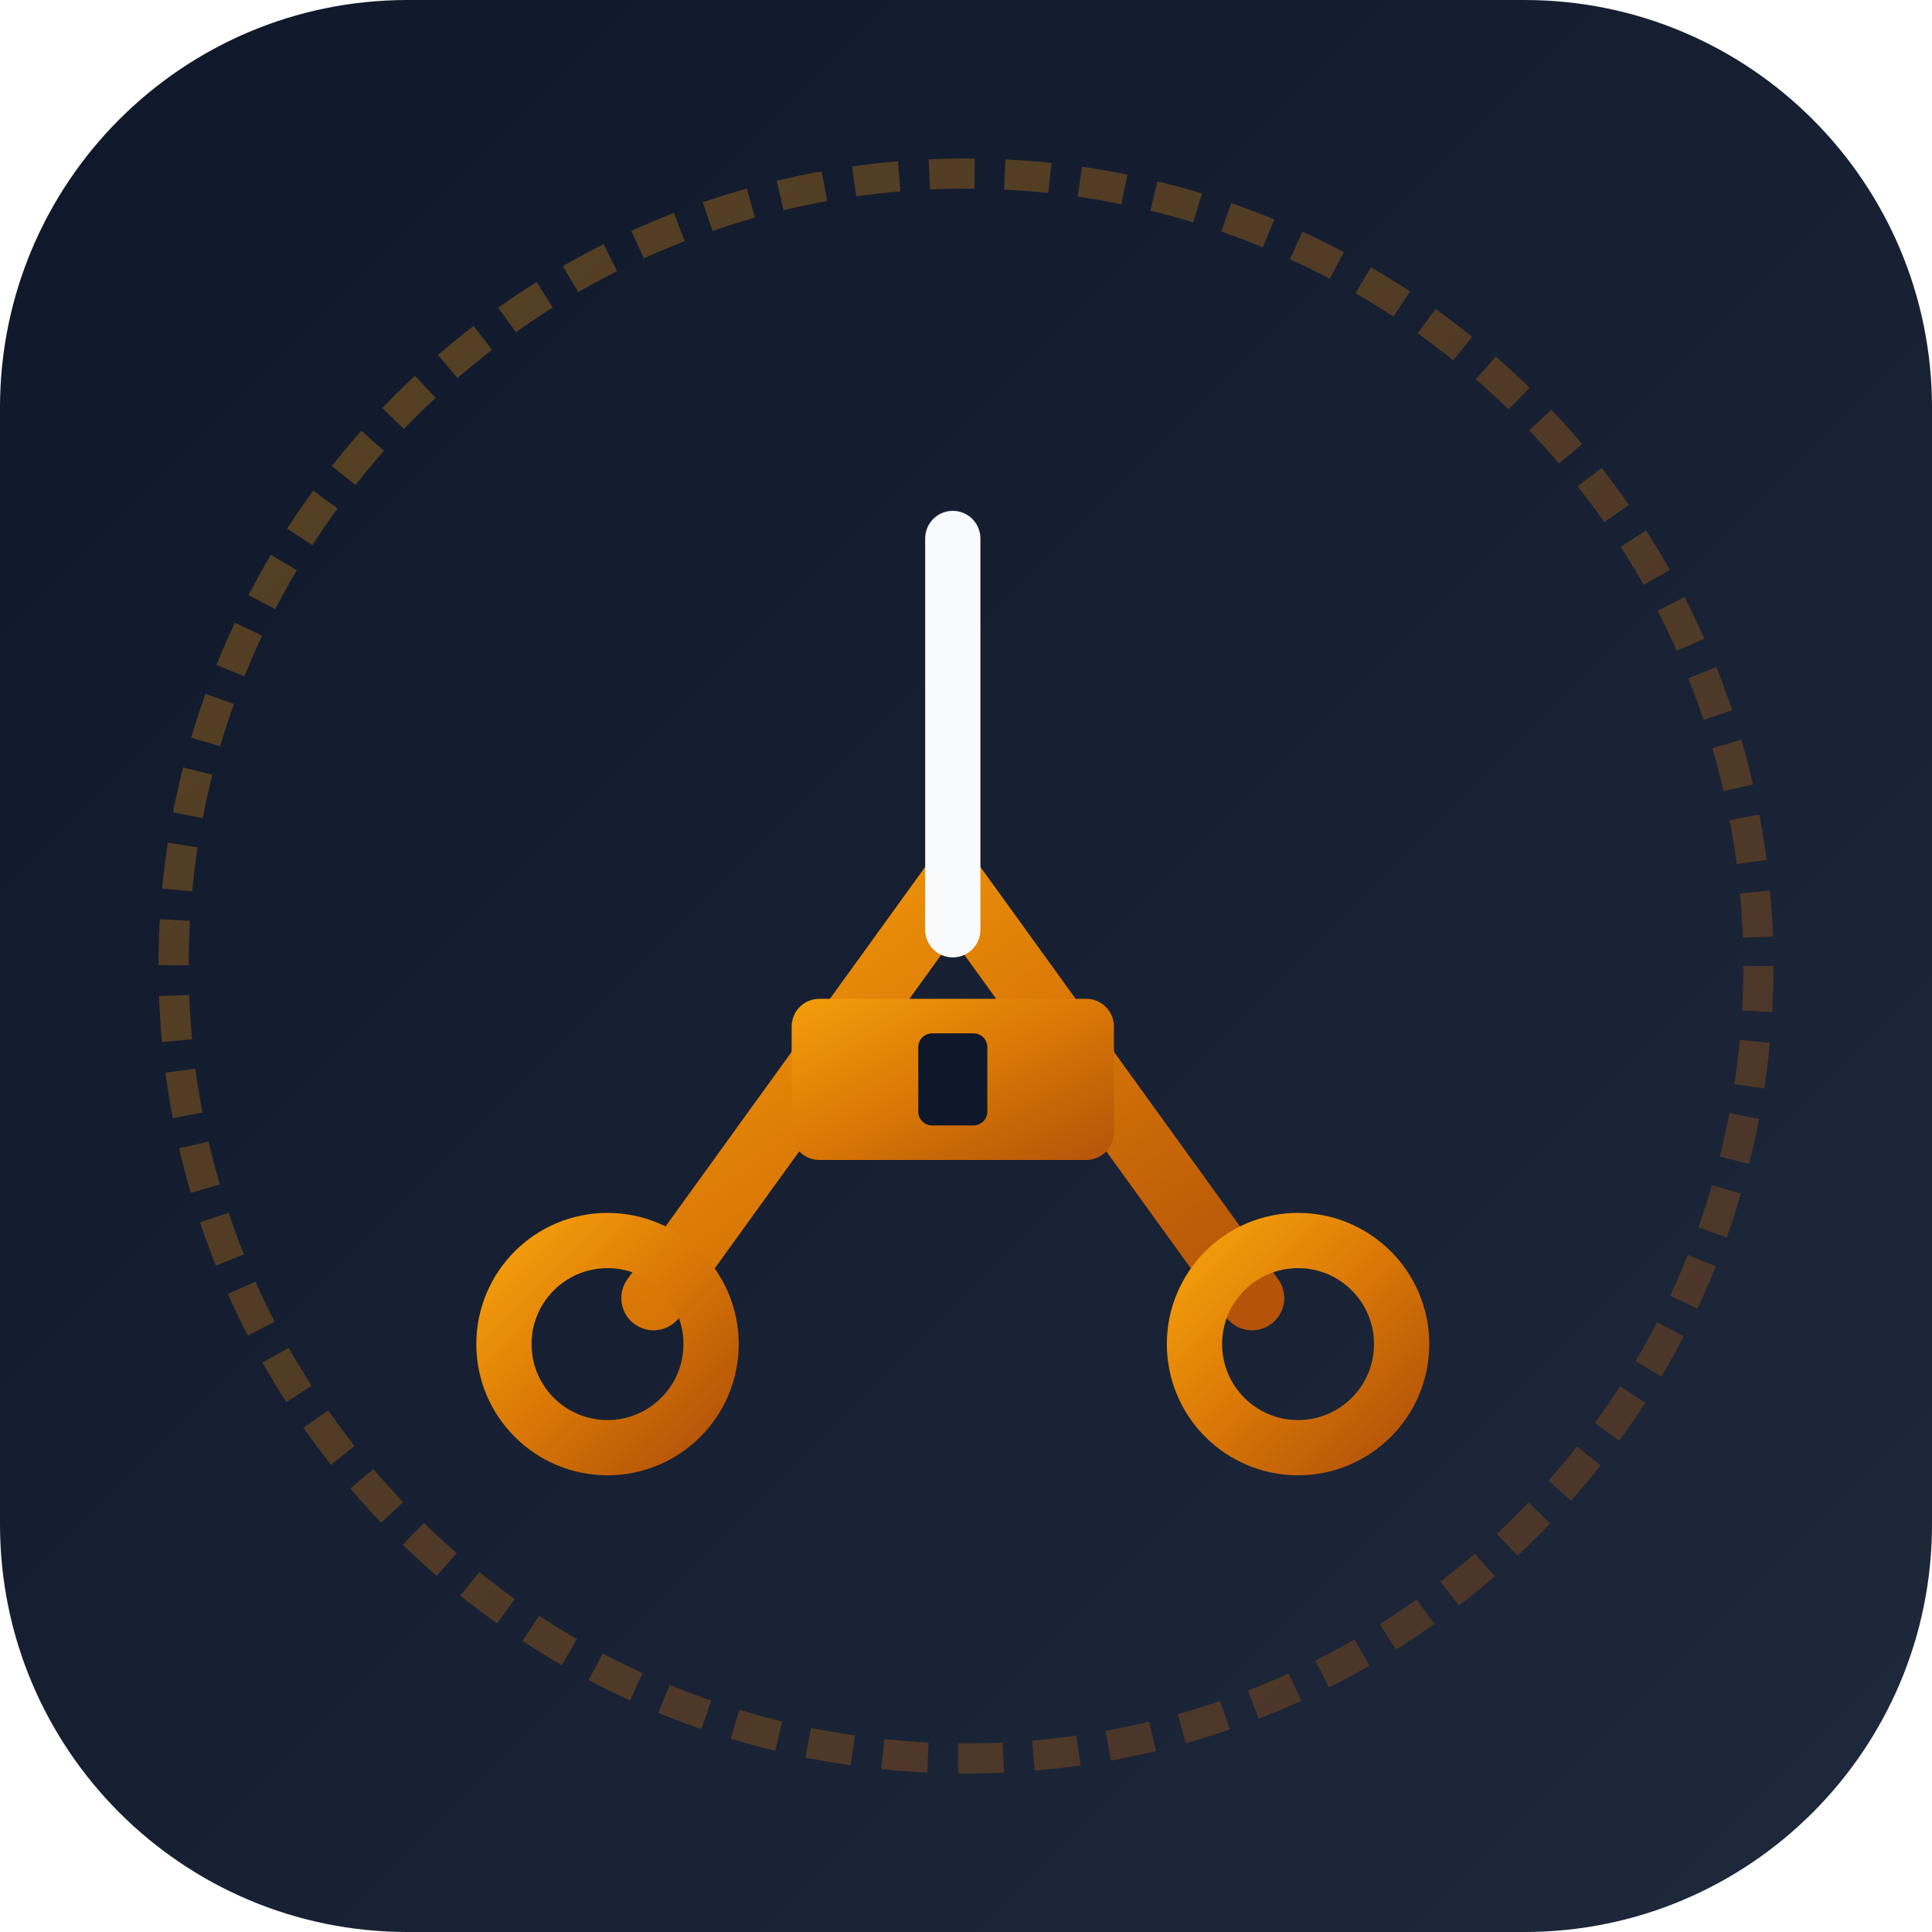
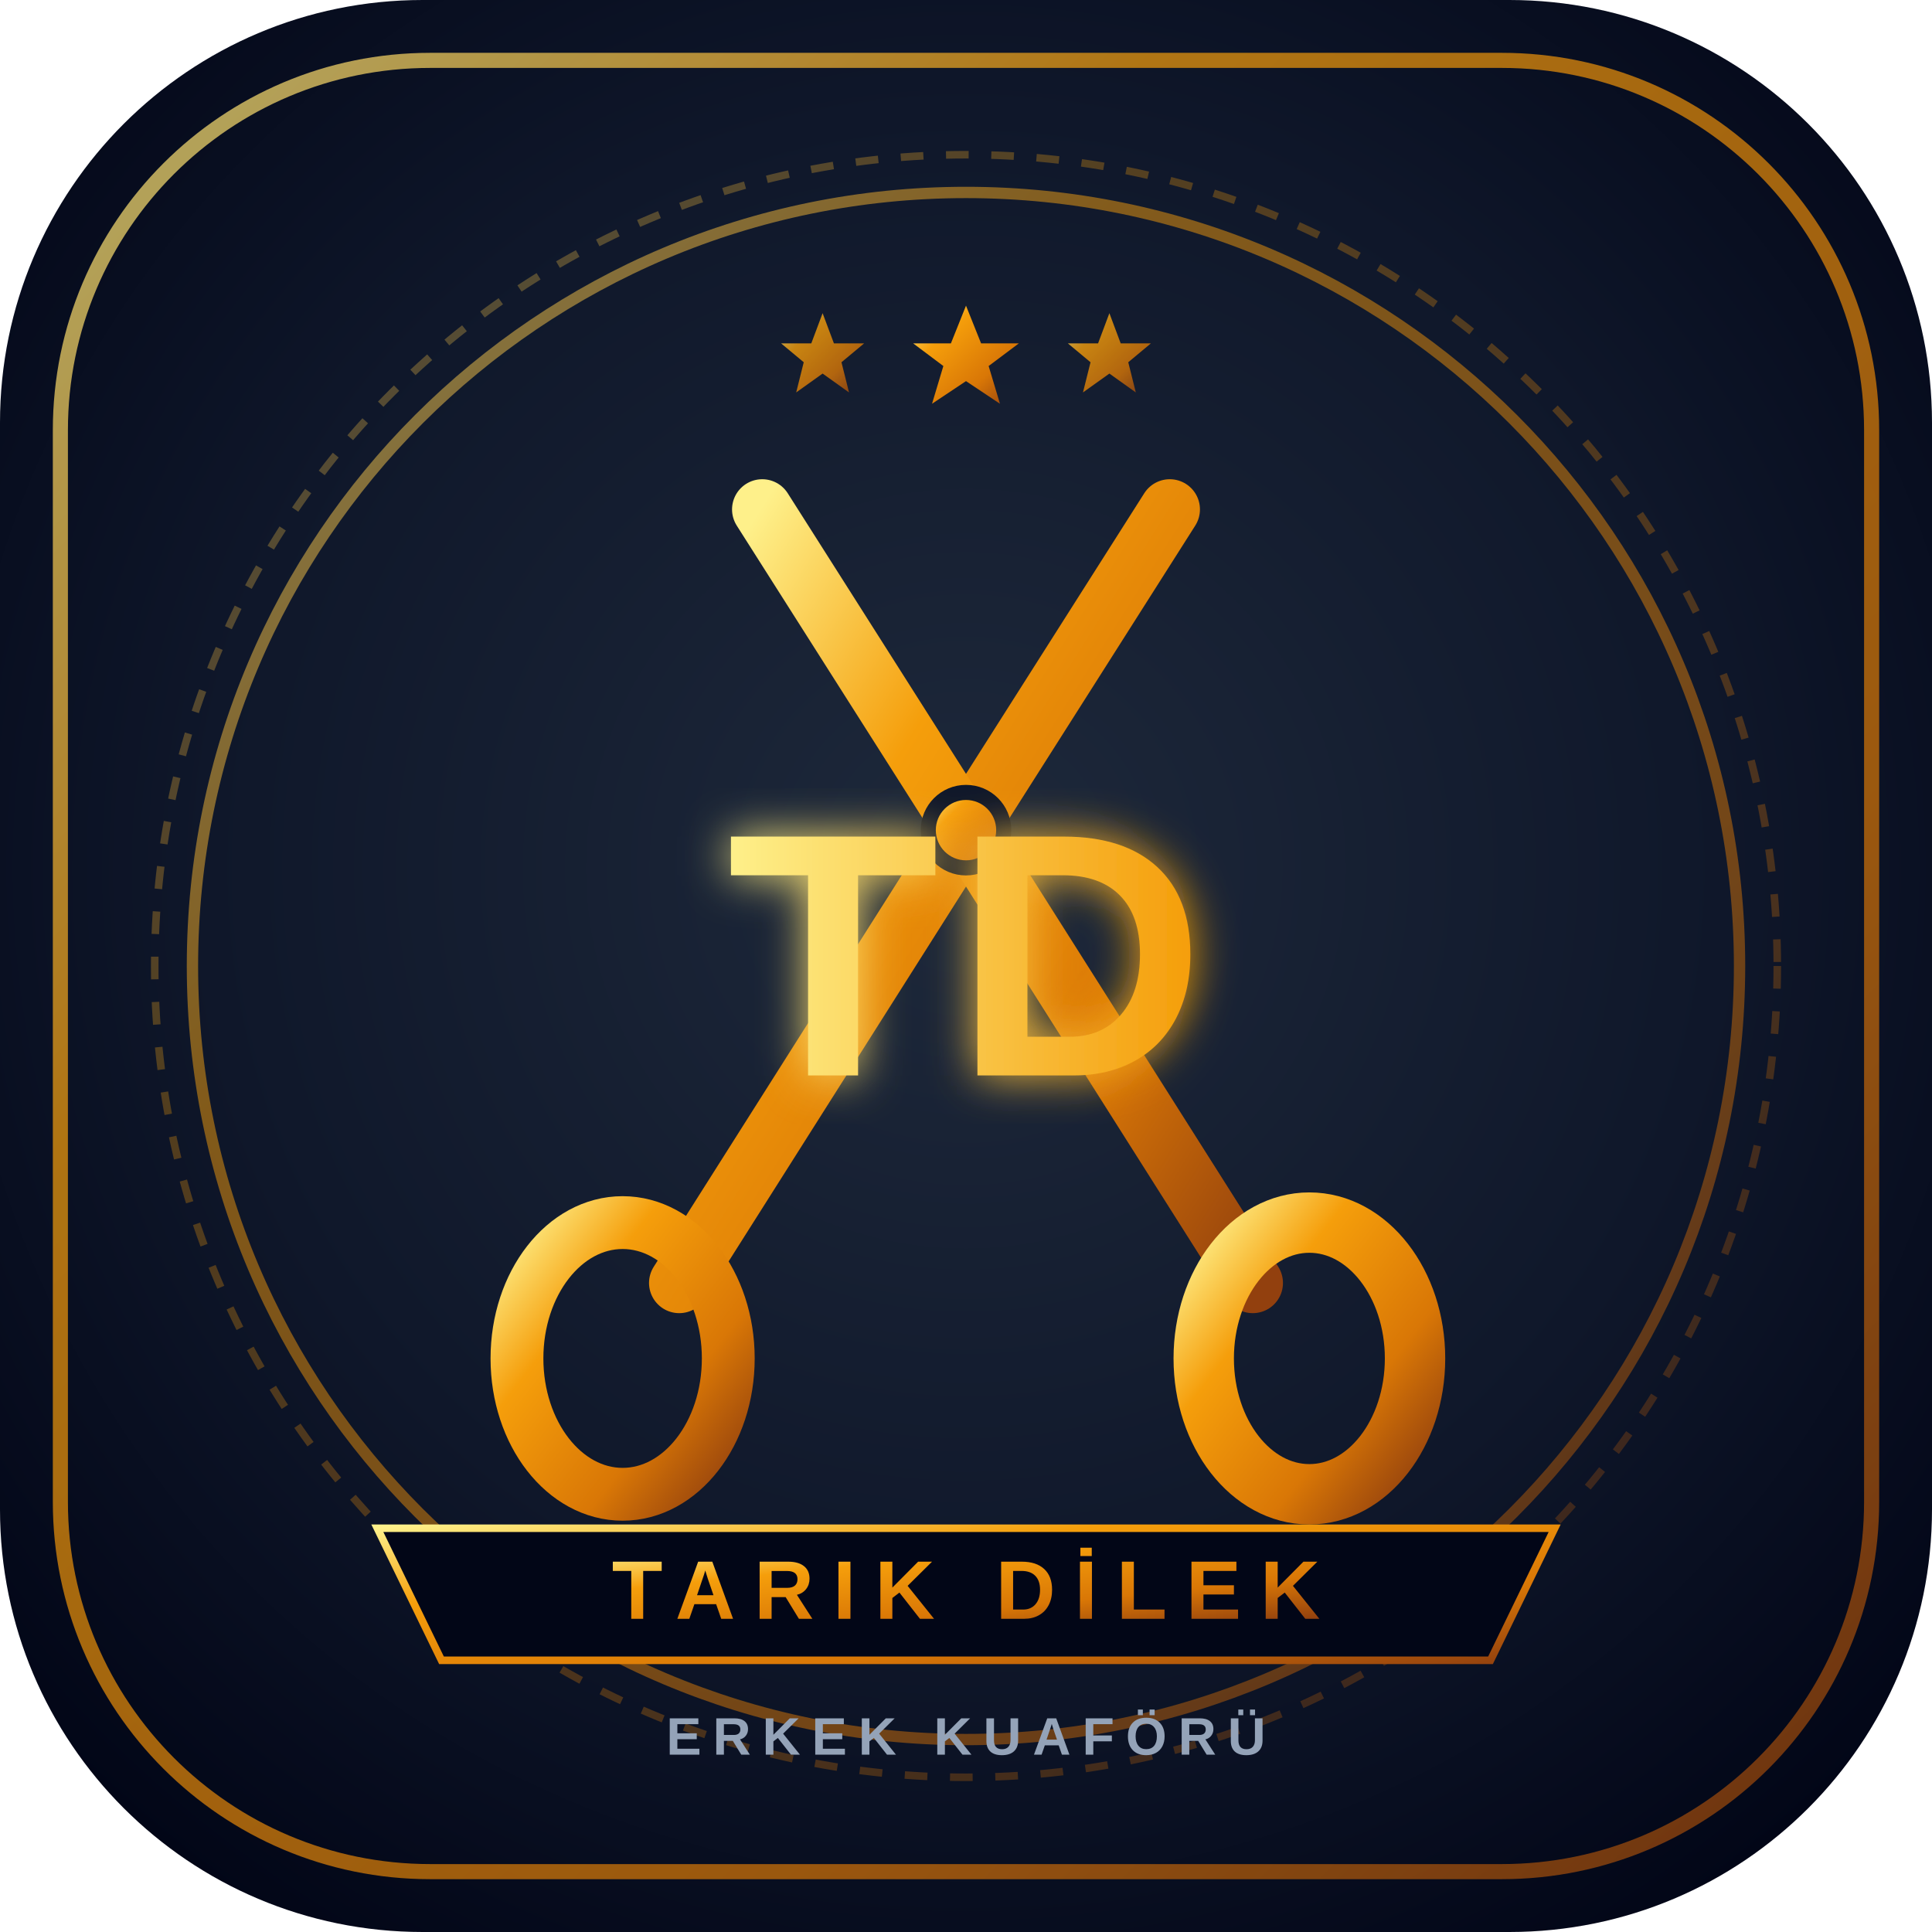
<svg xmlns="http://www.w3.org/2000/svg" viewBox="0 0 512 512" width="512" height="512">
  <defs>
-     <linearGradient id="bgGrad" x1="0%" y1="0%" x2="100%" y2="100%">
-       <stop offset="0%" stop-color="#0f172a" />
-       <stop offset="100%" stop-color="#1e293b" />
+     <radialGradient id="bgGrad" cx="50%" cy="45%" r="65%">
+       <stop offset="0%" stop-color="#1e293b" />
+       <stop offset="60%" stop-color="#0f172a" />
+       <stop offset="100%" stop-color="#020617" />
+     </radialGradient>
+     <linearGradient id="gold" x1="0%" y1="0%" x2="100%" y2="100%">
+       <stop offset="0%" stop-color="#fef08a" />
+       <stop offset="30%" stop-color="#f59e0b" />
+       <stop offset="70%" stop-color="#d97706" />
+       <stop offset="100%" stop-color="#92400e" />
    </linearGradient>
-     <linearGradient id="goldGrad" x1="0%" y1="0%" x2="100%" y2="100%">
-       <stop offset="0%" stop-color="#f59e0b" />
-       <stop offset="50%" stop-color="#d97706" />
-       <stop offset="100%" stop-color="#b45309" />
+     <linearGradient id="goldLight" x1="0%" y1="0%" x2="100%" y2="0%">
+       <stop offset="0%" stop-color="#fef08a" />
+       <stop offset="100%" stop-color="#f59e0b" />
    </linearGradient>
+     <filter id="glow" x="-20%" y="-20%" width="140%" height="140%">
+       <feGaussianBlur stdDeviation="6" result="blur" />
+       <feComposite in="SourceGraphic" in2="blur" operator="over" />
+     </filter>
  </defs>
-   <rect width="512" height="512" rx="108" fill="url(#bgGrad)" />
-   <circle cx="256" cy="256" r="210" fill="none" stroke="url(#goldGrad)" stroke-width="8" opacity="0.3" stroke-dasharray="12 8" />
-   <g transform="translate(100, 100) scale(0.61)">
-     <path d="M120 400 L250 220 M250 220 L380 400" stroke="url(#goldGrad)" stroke-width="28" stroke-linecap="round" stroke-linejoin="round" fill="none" />
-     <circle cx="100" cy="420" r="45" stroke="url(#goldGrad)" stroke-width="24" fill="none" />
-     <circle cx="400" cy="420" r="45" stroke="url(#goldGrad)" stroke-width="24" fill="none" />
-     <path d="M250 70 L250 240" stroke="#f8fafc" stroke-width="24" stroke-linecap="round" />
-     <path d="M170 120 L330 120" stroke="url(#goldGrad)" stroke-width="24" stroke-linecap="round" />
-     <path d="M210 170 L290 170" stroke="url(#goldGrad)" stroke-width="16" stroke-linecap="round" />
-     <rect x="180" y="270" width="140" height="70" rx="12" fill="url(#goldGrad)" />
-     <rect x="235" y="285" width="30" height="40" rx="6" fill="#0f172a" />
+   <rect width="512" height="512" rx="112" fill="url(#bgGrad)" />
+   <rect x="16" y="16" width="480" height="480" rx="98" fill="none" stroke="url(#gold)" stroke-width="4" opacity="0.7" />
+   <circle cx="256" cy="256" r="215" fill="none" stroke="url(#gold)" stroke-width="2" opacity="0.3" stroke-dasharray="6 6" />
+   <circle cx="256" cy="256" r="205" fill="none" stroke="url(#gold)" stroke-width="3" opacity="0.5" />
+   <g fill="url(#gold)" transform="translate(256, 95)">
+     <path d="M0 -14 L4 -4 L14 -4 L6 2 L9 12 L0 6 L-9 12 L-6 2 L-14 -4 L-4 -4 Z" />
+     <path d="M-38 -12 L-35 -4 L-27 -4 L-33 1 L-31 9 L-38 4 L-45 9 L-43 1 L-49 -4 L-41 -4 Z" opacity="0.8" />
+     <path d="M38 -12 L41 -4 L49 -4 L43 1 L45 9 L38 4 L31 9 L33 1 L27 -4 L35 -4 Z" opacity="0.8" />
  </g>
+   <g stroke="url(#gold)" fill="none" stroke-linecap="round" stroke-linejoin="round">
+     <path d="M180 340 L256 220 L310 135" stroke-width="16" />
+     <path d="M332 340 L256 220 L202 135" stroke-width="16" />
+     <ellipse cx="165" cy="360" rx="28" ry="36" stroke-width="14" />
+     <ellipse cx="347" cy="360" rx="28" ry="36" stroke-width="16" />
+     <circle cx="256" cy="220" r="10" fill="url(#gold)" stroke="#0f172a" stroke-width="4" />
+   </g>
+   <text x="256" y="285" text-anchor="middle" font-family="Arial, sans-serif" font-weight="900" font-size="92" fill="url(#goldLight)" filter="url(#glow)" letter-spacing="4">TD</text>
+   <path d="M100 405 L412 405 L395 440 L117 440 Z" fill="#020617" stroke="url(#gold)" stroke-width="2" />
+   <text x="256" y="429" text-anchor="middle" font-family="Arial, sans-serif" font-weight="800" font-size="22" fill="url(#gold)" letter-spacing="5">TARIK DİLEK</text>
+   <text x="256" y="465" text-anchor="middle" font-family="Arial, sans-serif" font-weight="600" font-size="14" fill="#94a3b8" letter-spacing="3">ERKEK KUAFÖRÜ</text>
</svg>
